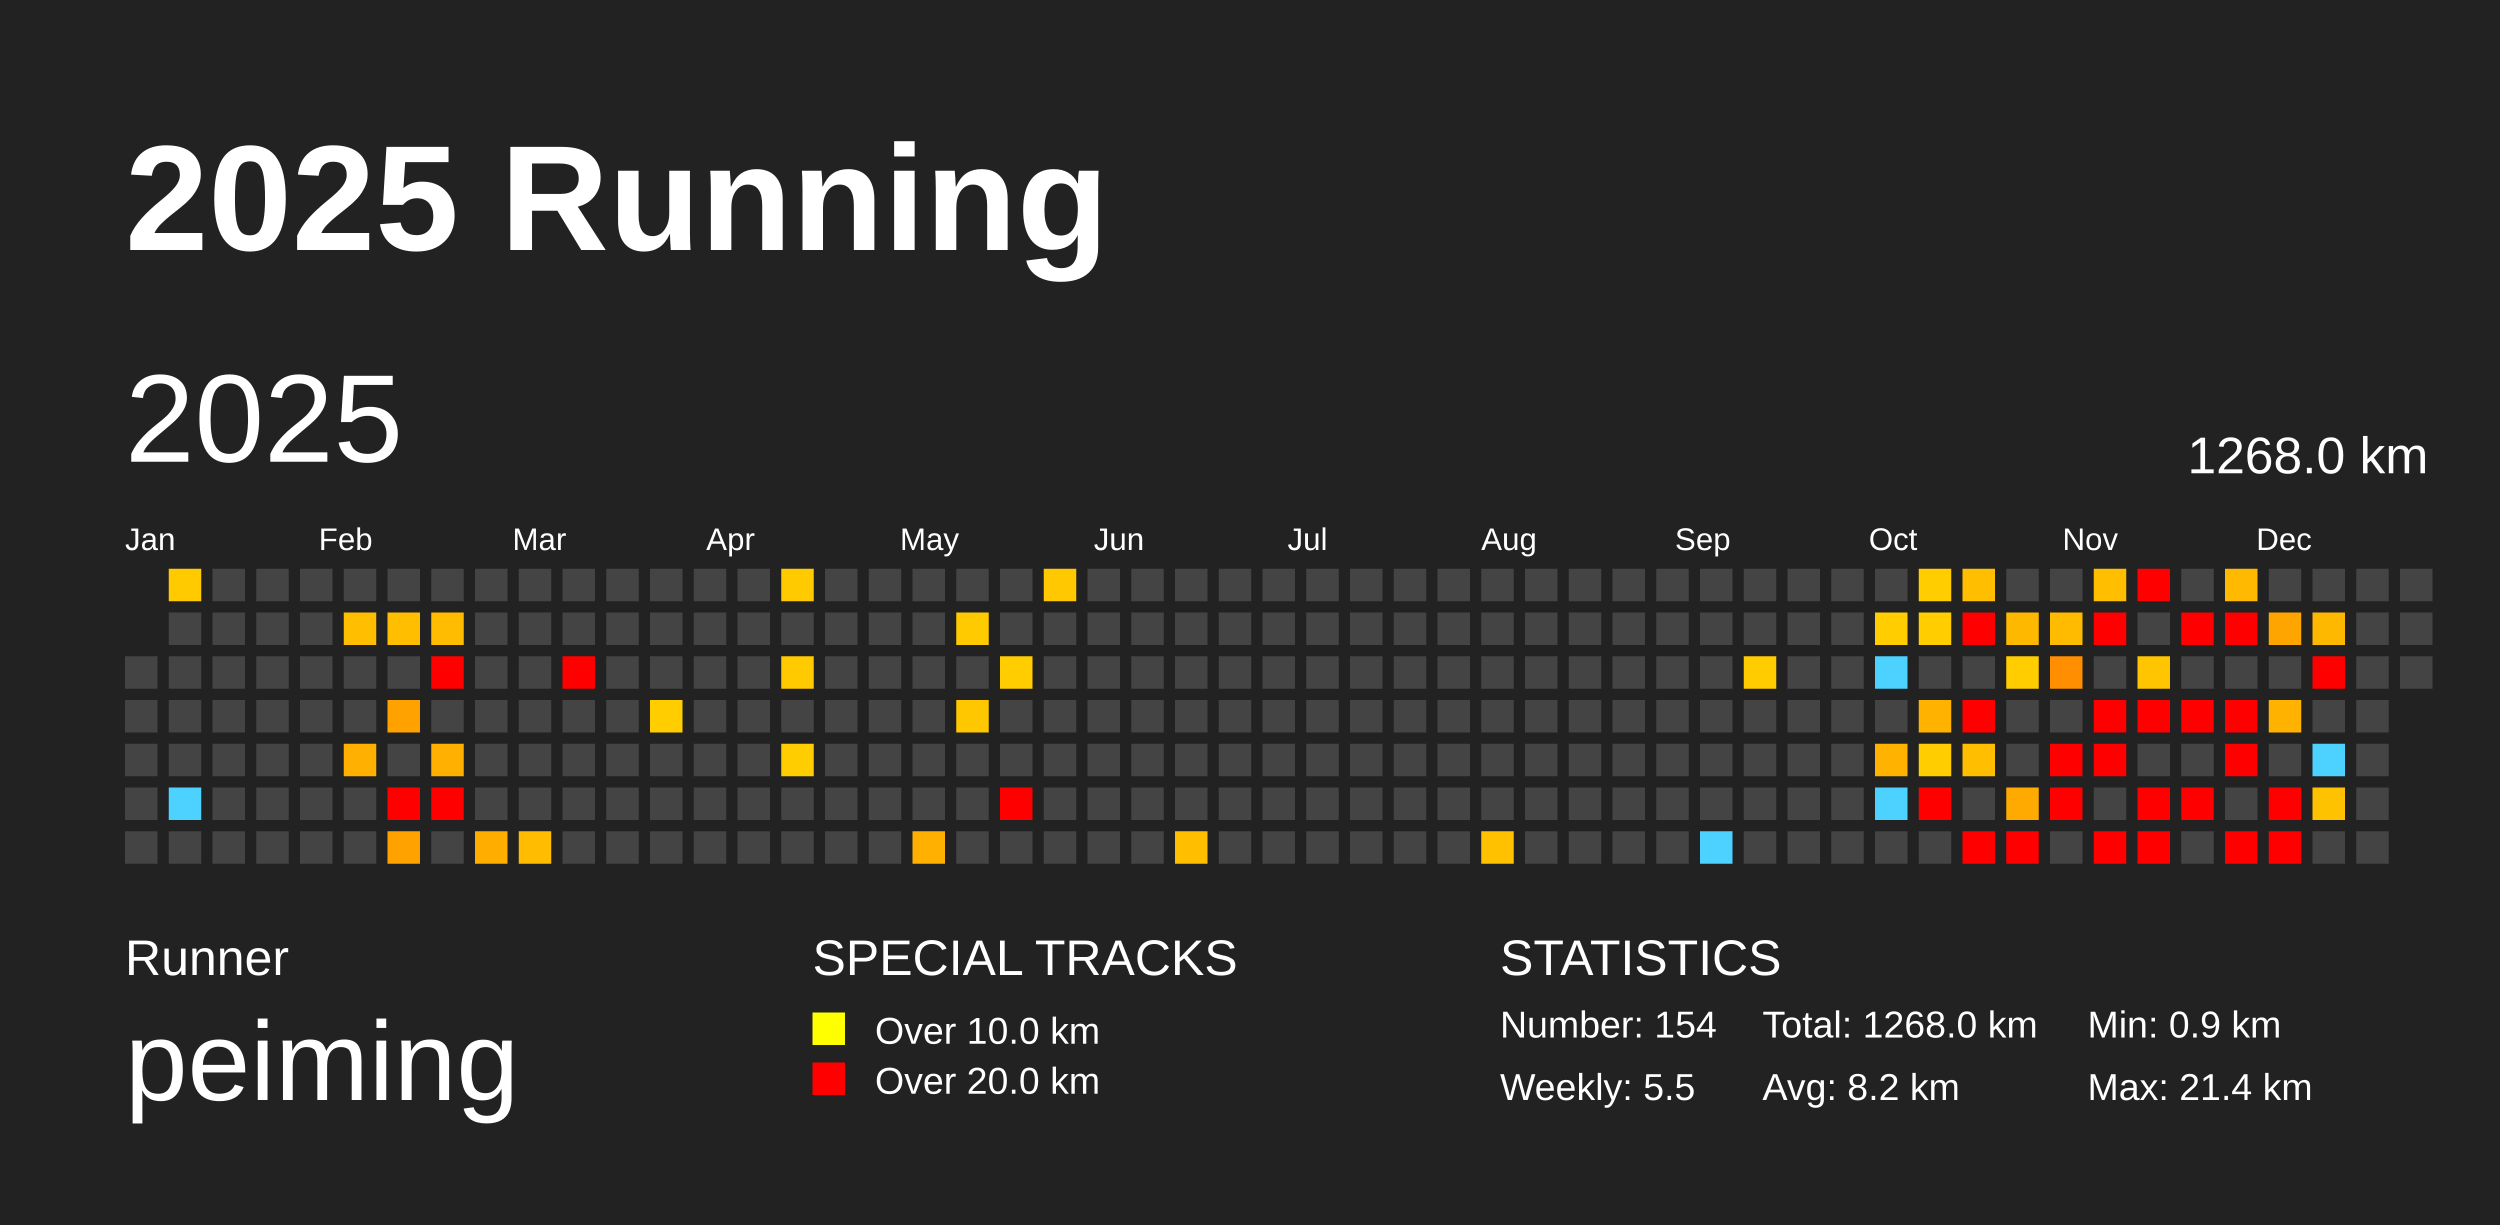
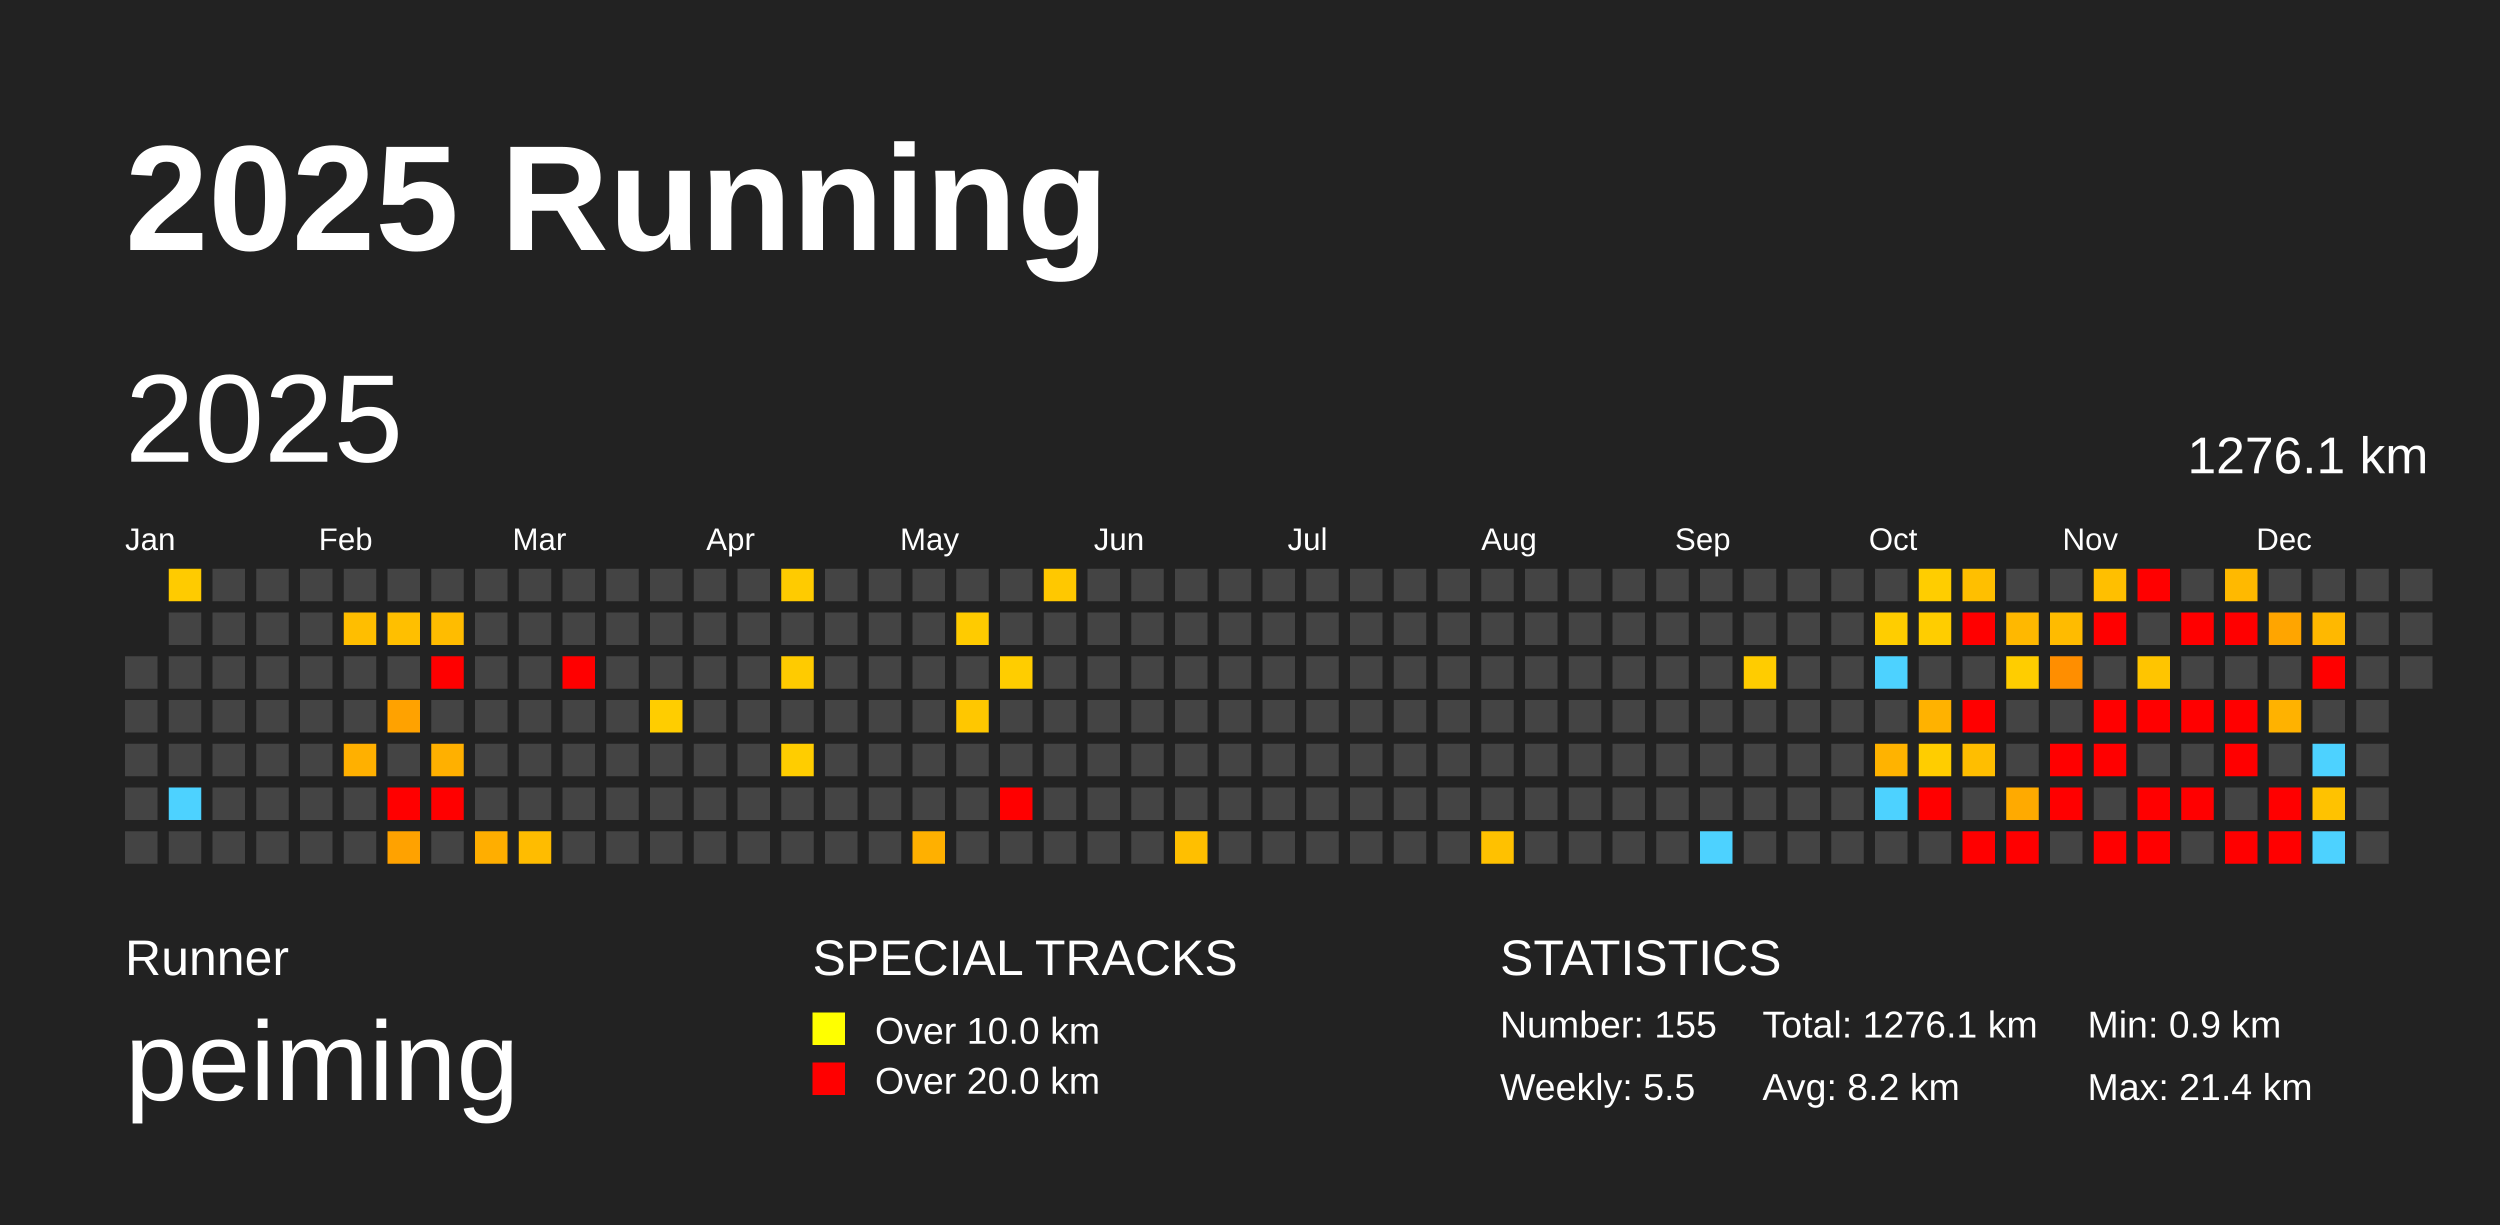
<svg xmlns="http://www.w3.org/2000/svg" baseProfile="full" height="98mm" version="1.1" viewBox="0,0,200,98" width="200mm">
  <defs />
  <rect fill="#222222" height="98" width="200" x="0" y="0" />
  <text fill="#FFFFFF" style="font-size:12px; font-family:Arial; font-weight:bold;" x="10" y="20">2025 Running</text>
  <text fill="#FFFFFF" style="font-size:4px; font-family:Arial" x="10" y="78">Runner</text>
  <text fill="#FFFFFF" style="font-size:9px; font-family:Arial" x="10" y="88">peiming</text>
  <text fill="#FFFFFF" style="font-size:4px; font-family:Arial" x="65" y="78">SPECIAL TRACKS</text>
  <rect fill="yellow" height="2.6" width="2.6" x="65" y="81" />
  <text fill="#FFFFFF" style="font-size:3px; font-family:Arial" x="70" y="83.5">Over 10.0 km</text>
  <rect fill="red" height="2.6" width="2.6" x="65" y="85" />
  <text fill="#FFFFFF" style="font-size:3px; font-family:Arial" x="70" y="87.5">Over 20.0 km</text>
  <text fill="#FFFFFF" style="font-size:4px; font-family:Arial" x="120" y="78">STATISTICS</text>
-   <text fill="#FFFFFF" style="font-size:3px; font-family:Arial" x="120" y="83">Number: 154</text>
+   <text fill="#FFFFFF" style="font-size:3px; font-family:Arial" x="120" y="83">Number: 155</text>
  <text fill="#FFFFFF" style="font-size:3px; font-family:Arial" x="120" y="88">Weekly: 5.5</text>
-   <text fill="#FFFFFF" style="font-size:3px; font-family:Arial" x="141" y="83">Total: 1268.0 km</text>
+   <text fill="#FFFFFF" style="font-size:3px; font-family:Arial" x="141" y="83">Total: 1276.1 km</text>
  <text fill="#FFFFFF" style="font-size:3px; font-family:Arial" x="141" y="88">Avg: 8.2 km</text>
  <text fill="#FFFFFF" style="font-size:3px; font-family:Arial" x="167" y="83">Min: 0.9 km</text>
  <text fill="#FFFFFF" style="font-size:3px; font-family:Arial" x="167" y="88">Max: 21.4 km</text>
  <text dominant-baseline="hanging" fill="#FFFFFF" style="font-size:10.0px; font-family:Arial;" x="10" y="30">2025</text>
-   <text dominant-baseline="hanging" fill="#FFFFFF" style="font-size:4.125px; font-family:Arial;" x="175" y="35">1268.0 km</text>
+   <text dominant-baseline="hanging" fill="#FFFFFF" style="font-size:4.125px; font-family:Arial;" x="175" y="35">1276.1 km</text>
  <text fill="#FFFFFF" style="font-size:2.5px; font-family:Arial" x="10.0" y="44">Jan</text>
  <text fill="#FFFFFF" style="font-size:2.5px; font-family:Arial" x="25.5" y="44">Feb</text>
  <text fill="#FFFFFF" style="font-size:2.5px; font-family:Arial" x="41.0" y="44">Mar</text>
  <text fill="#FFFFFF" style="font-size:2.5px; font-family:Arial" x="56.5" y="44">Apr</text>
  <text fill="#FFFFFF" style="font-size:2.5px; font-family:Arial" x="72.0" y="44">May</text>
  <text fill="#FFFFFF" style="font-size:2.5px; font-family:Arial" x="87.5" y="44">Jun</text>
  <text fill="#FFFFFF" style="font-size:2.5px; font-family:Arial" x="103.0" y="44">Jul</text>
  <text fill="#FFFFFF" style="font-size:2.5px; font-family:Arial" x="118.5" y="44">Aug</text>
  <text fill="#FFFFFF" style="font-size:2.5px; font-family:Arial" x="134.0" y="44">Sep</text>
  <text fill="#FFFFFF" style="font-size:2.5px; font-family:Arial" x="149.5" y="44">Oct</text>
  <text fill="#FFFFFF" style="font-size:2.5px; font-family:Arial" x="165.0" y="44">Nov</text>
  <text fill="#FFFFFF" style="font-size:2.5px; font-family:Arial" x="180.5" y="44">Dec</text>
  <rect fill="#444444" height="2.6" width="2.6" x="10.0" y="52.5" />
  <rect fill="#444444" height="2.6" width="2.6" x="10.0" y="56.0" />
  <rect fill="#444444" height="2.6" width="2.6" x="10.0" y="59.5" />
  <rect fill="#444444" height="2.6" width="2.6" x="10.0" y="63.0" />
  <rect fill="#444444" height="2.6" width="2.6" x="10.0" y="66.5" />
  <rect fill="#ffcb00" height="2.6" width="2.6" x="13.5" y="45.5" />
  <rect fill="#444444" height="2.6" width="2.6" x="13.5" y="49.0" />
  <rect fill="#444444" height="2.6" width="2.6" x="13.5" y="52.5" />
  <rect fill="#444444" height="2.6" width="2.6" x="13.5" y="56.0" />
  <rect fill="#444444" height="2.6" width="2.6" x="13.5" y="59.5" />
  <rect fill="#4dd2ff" height="2.6" width="2.6" x="13.5" y="63.0" />
  <rect fill="#444444" height="2.6" width="2.6" x="13.5" y="66.5" />
  <rect fill="#444444" height="2.6" width="2.6" x="17.0" y="45.5" />
  <rect fill="#444444" height="2.6" width="2.6" x="17.0" y="49.0" />
  <rect fill="#444444" height="2.6" width="2.6" x="17.0" y="52.5" />
  <rect fill="#444444" height="2.6" width="2.6" x="17.0" y="56.0" />
  <rect fill="#444444" height="2.6" width="2.6" x="17.0" y="59.5" />
  <rect fill="#444444" height="2.6" width="2.6" x="17.0" y="63.0" />
  <rect fill="#444444" height="2.6" width="2.6" x="17.0" y="66.5" />
  <rect fill="#444444" height="2.6" width="2.6" x="20.5" y="45.5" />
  <rect fill="#444444" height="2.6" width="2.6" x="20.5" y="49.0" />
  <rect fill="#444444" height="2.6" width="2.6" x="20.5" y="52.5" />
  <rect fill="#444444" height="2.6" width="2.6" x="20.5" y="56.0" />
  <rect fill="#444444" height="2.6" width="2.6" x="20.5" y="59.5" />
  <rect fill="#444444" height="2.6" width="2.6" x="20.5" y="63.0" />
  <rect fill="#444444" height="2.6" width="2.6" x="20.5" y="66.5" />
  <rect fill="#444444" height="2.6" width="2.6" x="24.0" y="45.5" />
  <rect fill="#444444" height="2.6" width="2.6" x="24.0" y="49.0" />
  <rect fill="#444444" height="2.6" width="2.6" x="24.0" y="52.5" />
  <rect fill="#444444" height="2.6" width="2.6" x="24.0" y="56.0" />
  <rect fill="#444444" height="2.6" width="2.6" x="24.0" y="59.5" />
  <rect fill="#444444" height="2.6" width="2.6" x="24.0" y="63.0" />
  <rect fill="#444444" height="2.6" width="2.6" x="24.0" y="66.5" />
  <rect fill="#444444" height="2.6" width="2.6" x="27.5" y="45.5" />
  <rect fill="#ffbe00" height="2.6" width="2.6" x="27.5" y="49.0" />
  <rect fill="#444444" height="2.6" width="2.6" x="27.5" y="52.5" />
  <rect fill="#444444" height="2.6" width="2.6" x="27.5" y="56.0" />
  <rect fill="#ffb000" height="2.6" width="2.6" x="27.5" y="59.5" />
  <rect fill="#444444" height="2.6" width="2.6" x="27.5" y="63.0" />
  <rect fill="#444444" height="2.6" width="2.6" x="27.5" y="66.5" />
  <rect fill="#444444" height="2.6" width="2.6" x="31.0" y="45.5" />
  <rect fill="#ffbf00" height="2.6" width="2.6" x="31.0" y="49.0" />
  <rect fill="#444444" height="2.6" width="2.6" x="31.0" y="52.5" />
  <rect fill="#ffa200" height="2.6" width="2.6" x="31.0" y="56.0" />
  <rect fill="#444444" height="2.6" width="2.6" x="31.0" y="59.5" />
  <rect fill="red" height="2.6" width="2.6" x="31.0" y="63.0" />
  <rect fill="#ffa200" height="2.6" width="2.6" x="31.0" y="66.5" />
  <rect fill="#444444" height="2.6" width="2.6" x="34.5" y="45.5" />
  <rect fill="#ffbc00" height="2.6" width="2.6" x="34.5" y="49.0" />
  <rect fill="red" height="2.6" width="2.6" x="34.5" y="52.5" />
  <rect fill="#444444" height="2.6" width="2.6" x="34.5" y="56.0" />
  <rect fill="#ffb000" height="2.6" width="2.6" x="34.5" y="59.5" />
  <rect fill="red" height="2.6" width="2.6" x="34.5" y="63.0" />
  <rect fill="#444444" height="2.6" width="2.6" x="34.5" y="66.5" />
  <rect fill="#444444" height="2.6" width="2.6" x="38.0" y="45.5" />
  <rect fill="#444444" height="2.6" width="2.6" x="38.0" y="49.0" />
  <rect fill="#444444" height="2.6" width="2.6" x="38.0" y="52.5" />
  <rect fill="#444444" height="2.6" width="2.6" x="38.0" y="56.0" />
  <rect fill="#444444" height="2.6" width="2.6" x="38.0" y="59.5" />
  <rect fill="#444444" height="2.6" width="2.6" x="38.0" y="63.0" />
  <rect fill="#ffae00" height="2.6" width="2.6" x="38.0" y="66.5" />
  <rect fill="#444444" height="2.6" width="2.6" x="41.5" y="45.5" />
  <rect fill="#444444" height="2.6" width="2.6" x="41.5" y="49.0" />
  <rect fill="#444444" height="2.6" width="2.6" x="41.5" y="52.5" />
  <rect fill="#444444" height="2.6" width="2.6" x="41.5" y="56.0" />
  <rect fill="#444444" height="2.6" width="2.6" x="41.5" y="59.5" />
  <rect fill="#444444" height="2.6" width="2.6" x="41.5" y="63.0" />
  <rect fill="#ffbc00" height="2.6" width="2.6" x="41.5" y="66.5" />
  <rect fill="#444444" height="2.6" width="2.6" x="45.0" y="45.5" />
  <rect fill="#444444" height="2.6" width="2.6" x="45.0" y="49.0" />
  <rect fill="red" height="2.6" width="2.6" x="45.0" y="52.5" />
  <rect fill="#444444" height="2.6" width="2.6" x="45.0" y="56.0" />
  <rect fill="#444444" height="2.6" width="2.6" x="45.0" y="59.5" />
  <rect fill="#444444" height="2.6" width="2.6" x="45.0" y="63.0" />
  <rect fill="#444444" height="2.6" width="2.6" x="45.0" y="66.5" />
  <rect fill="#444444" height="2.6" width="2.6" x="48.5" y="45.5" />
  <rect fill="#444444" height="2.6" width="2.6" x="48.5" y="49.0" />
  <rect fill="#444444" height="2.6" width="2.6" x="48.5" y="52.5" />
  <rect fill="#444444" height="2.6" width="2.6" x="48.5" y="56.0" />
  <rect fill="#444444" height="2.6" width="2.6" x="48.5" y="59.5" />
  <rect fill="#444444" height="2.6" width="2.6" x="48.5" y="63.0" />
  <rect fill="#444444" height="2.6" width="2.6" x="48.5" y="66.5" />
  <rect fill="#444444" height="2.6" width="2.6" x="52.0" y="45.5" />
  <rect fill="#444444" height="2.6" width="2.6" x="52.0" y="49.0" />
  <rect fill="#444444" height="2.6" width="2.6" x="52.0" y="52.5" />
  <rect fill="#ffcd00" height="2.6" width="2.6" x="52.0" y="56.0" />
  <rect fill="#444444" height="2.6" width="2.6" x="52.0" y="59.5" />
  <rect fill="#444444" height="2.6" width="2.6" x="52.0" y="63.0" />
  <rect fill="#444444" height="2.6" width="2.6" x="52.0" y="66.5" />
  <rect fill="#444444" height="2.6" width="2.6" x="55.5" y="45.5" />
  <rect fill="#444444" height="2.6" width="2.6" x="55.5" y="49.0" />
  <rect fill="#444444" height="2.6" width="2.6" x="55.5" y="52.5" />
  <rect fill="#444444" height="2.6" width="2.6" x="55.5" y="56.0" />
  <rect fill="#444444" height="2.6" width="2.6" x="55.5" y="59.5" />
  <rect fill="#444444" height="2.6" width="2.6" x="55.5" y="63.0" />
  <rect fill="#444444" height="2.6" width="2.6" x="55.5" y="66.5" />
  <rect fill="#444444" height="2.6" width="2.6" x="59.0" y="45.5" />
  <rect fill="#444444" height="2.6" width="2.6" x="59.0" y="49.0" />
  <rect fill="#444444" height="2.6" width="2.6" x="59.0" y="52.5" />
  <rect fill="#444444" height="2.6" width="2.6" x="59.0" y="56.0" />
  <rect fill="#444444" height="2.6" width="2.6" x="59.0" y="59.5" />
  <rect fill="#444444" height="2.6" width="2.6" x="59.0" y="63.0" />
  <rect fill="#444444" height="2.6" width="2.6" x="59.0" y="66.5" />
  <rect fill="#ffcb00" height="2.6" width="2.6" x="62.5" y="45.5" />
  <rect fill="#444444" height="2.6" width="2.6" x="62.5" y="49.0" />
  <rect fill="#ffcb00" height="2.6" width="2.6" x="62.5" y="52.5" />
  <rect fill="#444444" height="2.6" width="2.6" x="62.5" y="56.0" />
  <rect fill="#ffcd00" height="2.6" width="2.6" x="62.5" y="59.5" />
  <rect fill="#444444" height="2.6" width="2.6" x="62.5" y="63.0" />
  <rect fill="#444444" height="2.6" width="2.6" x="62.5" y="66.5" />
  <rect fill="#444444" height="2.6" width="2.6" x="66.0" y="45.5" />
  <rect fill="#444444" height="2.6" width="2.6" x="66.0" y="49.0" />
  <rect fill="#444444" height="2.6" width="2.6" x="66.0" y="52.5" />
  <rect fill="#444444" height="2.6" width="2.6" x="66.0" y="56.0" />
  <rect fill="#444444" height="2.6" width="2.6" x="66.0" y="59.5" />
  <rect fill="#444444" height="2.6" width="2.6" x="66.0" y="63.0" />
  <rect fill="#444444" height="2.6" width="2.6" x="66.0" y="66.5" />
  <rect fill="#444444" height="2.6" width="2.6" x="69.5" y="45.5" />
  <rect fill="#444444" height="2.6" width="2.6" x="69.5" y="49.0" />
  <rect fill="#444444" height="2.6" width="2.6" x="69.5" y="52.5" />
  <rect fill="#444444" height="2.6" width="2.6" x="69.5" y="56.0" />
  <rect fill="#444444" height="2.6" width="2.6" x="69.5" y="59.5" />
  <rect fill="#444444" height="2.6" width="2.6" x="69.5" y="63.0" />
  <rect fill="#444444" height="2.6" width="2.6" x="69.5" y="66.5" />
  <rect fill="#444444" height="2.6" width="2.6" x="73.0" y="45.5" />
  <rect fill="#444444" height="2.6" width="2.6" x="73.0" y="49.0" />
  <rect fill="#444444" height="2.6" width="2.6" x="73.0" y="52.5" />
  <rect fill="#444444" height="2.6" width="2.6" x="73.0" y="56.0" />
  <rect fill="#444444" height="2.6" width="2.6" x="73.0" y="59.5" />
  <rect fill="#444444" height="2.6" width="2.6" x="73.0" y="63.0" />
  <rect fill="#ffb000" height="2.6" width="2.6" x="73.0" y="66.5" />
  <rect fill="#444444" height="2.6" width="2.6" x="76.5" y="45.5" />
  <rect fill="#ffcb00" height="2.6" width="2.6" x="76.5" y="49.0" />
  <rect fill="#444444" height="2.6" width="2.6" x="76.5" y="52.5" />
  <rect fill="#ffc700" height="2.6" width="2.6" x="76.5" y="56.0" />
  <rect fill="#444444" height="2.6" width="2.6" x="76.5" y="59.5" />
  <rect fill="#444444" height="2.6" width="2.6" x="76.5" y="63.0" />
  <rect fill="#444444" height="2.6" width="2.6" x="76.5" y="66.5" />
  <rect fill="#444444" height="2.6" width="2.6" x="80.0" y="45.5" />
  <rect fill="#444444" height="2.6" width="2.6" x="80.0" y="49.0" />
  <rect fill="#ffcd00" height="2.6" width="2.6" x="80.0" y="52.5" />
  <rect fill="#444444" height="2.6" width="2.6" x="80.0" y="56.0" />
  <rect fill="#444444" height="2.6" width="2.6" x="80.0" y="59.5" />
  <rect fill="red" height="2.6" width="2.6" x="80.0" y="63.0" />
  <rect fill="#444444" height="2.6" width="2.6" x="80.0" y="66.5" />
  <rect fill="#ffc800" height="2.6" width="2.6" x="83.5" y="45.5" />
  <rect fill="#444444" height="2.6" width="2.6" x="83.5" y="49.0" />
  <rect fill="#444444" height="2.6" width="2.6" x="83.5" y="52.5" />
  <rect fill="#444444" height="2.6" width="2.6" x="83.5" y="56.0" />
  <rect fill="#444444" height="2.6" width="2.6" x="83.5" y="59.5" />
  <rect fill="#444444" height="2.6" width="2.6" x="83.5" y="63.0" />
  <rect fill="#444444" height="2.6" width="2.6" x="83.5" y="66.5" />
  <rect fill="#444444" height="2.6" width="2.6" x="87.0" y="45.5" />
  <rect fill="#444444" height="2.6" width="2.6" x="87.0" y="49.0" />
  <rect fill="#444444" height="2.6" width="2.6" x="87.0" y="52.5" />
  <rect fill="#444444" height="2.6" width="2.6" x="87.0" y="56.0" />
  <rect fill="#444444" height="2.6" width="2.6" x="87.0" y="59.5" />
  <rect fill="#444444" height="2.6" width="2.6" x="87.0" y="63.0" />
  <rect fill="#444444" height="2.6" width="2.6" x="87.0" y="66.5" />
  <rect fill="#444444" height="2.6" width="2.6" x="90.5" y="45.5" />
  <rect fill="#444444" height="2.6" width="2.6" x="90.5" y="49.0" />
  <rect fill="#444444" height="2.6" width="2.6" x="90.5" y="52.5" />
  <rect fill="#444444" height="2.6" width="2.6" x="90.5" y="56.0" />
  <rect fill="#444444" height="2.6" width="2.6" x="90.5" y="59.5" />
  <rect fill="#444444" height="2.6" width="2.6" x="90.5" y="63.0" />
  <rect fill="#444444" height="2.6" width="2.6" x="90.5" y="66.5" />
  <rect fill="#444444" height="2.6" width="2.6" x="94.0" y="45.5" />
  <rect fill="#444444" height="2.6" width="2.6" x="94.0" y="49.0" />
  <rect fill="#444444" height="2.6" width="2.6" x="94.0" y="52.5" />
  <rect fill="#444444" height="2.6" width="2.6" x="94.0" y="56.0" />
  <rect fill="#444444" height="2.6" width="2.6" x="94.0" y="59.5" />
  <rect fill="#444444" height="2.6" width="2.6" x="94.0" y="63.0" />
  <rect fill="#ffbf00" height="2.6" width="2.6" x="94.0" y="66.5" />
  <rect fill="#444444" height="2.6" width="2.6" x="97.5" y="45.5" />
  <rect fill="#444444" height="2.6" width="2.6" x="97.5" y="49.0" />
  <rect fill="#444444" height="2.6" width="2.6" x="97.5" y="52.5" />
  <rect fill="#444444" height="2.6" width="2.6" x="97.5" y="56.0" />
  <rect fill="#444444" height="2.6" width="2.6" x="97.5" y="59.5" />
  <rect fill="#444444" height="2.6" width="2.6" x="97.5" y="63.0" />
  <rect fill="#444444" height="2.6" width="2.6" x="97.5" y="66.5" />
  <rect fill="#444444" height="2.6" width="2.6" x="101.0" y="45.5" />
  <rect fill="#444444" height="2.6" width="2.6" x="101.0" y="49.0" />
  <rect fill="#444444" height="2.6" width="2.6" x="101.0" y="52.5" />
  <rect fill="#444444" height="2.6" width="2.6" x="101.0" y="56.0" />
  <rect fill="#444444" height="2.6" width="2.6" x="101.0" y="59.5" />
  <rect fill="#444444" height="2.6" width="2.6" x="101.0" y="63.0" />
  <rect fill="#444444" height="2.6" width="2.6" x="101.0" y="66.5" />
  <rect fill="#444444" height="2.6" width="2.6" x="104.5" y="45.5" />
  <rect fill="#444444" height="2.6" width="2.6" x="104.5" y="49.0" />
  <rect fill="#444444" height="2.6" width="2.6" x="104.5" y="52.5" />
  <rect fill="#444444" height="2.6" width="2.6" x="104.5" y="56.0" />
  <rect fill="#444444" height="2.6" width="2.6" x="104.5" y="59.5" />
  <rect fill="#444444" height="2.6" width="2.6" x="104.5" y="63.0" />
  <rect fill="#444444" height="2.6" width="2.6" x="104.5" y="66.5" />
  <rect fill="#444444" height="2.6" width="2.6" x="108.0" y="45.5" />
  <rect fill="#444444" height="2.6" width="2.6" x="108.0" y="49.0" />
  <rect fill="#444444" height="2.6" width="2.6" x="108.0" y="52.5" />
  <rect fill="#444444" height="2.6" width="2.6" x="108.0" y="56.0" />
  <rect fill="#444444" height="2.6" width="2.6" x="108.0" y="59.5" />
  <rect fill="#444444" height="2.6" width="2.6" x="108.0" y="63.0" />
  <rect fill="#444444" height="2.6" width="2.6" x="108.0" y="66.5" />
  <rect fill="#444444" height="2.6" width="2.6" x="111.5" y="45.5" />
  <rect fill="#444444" height="2.6" width="2.6" x="111.5" y="49.0" />
  <rect fill="#444444" height="2.6" width="2.6" x="111.5" y="52.5" />
  <rect fill="#444444" height="2.6" width="2.6" x="111.5" y="56.0" />
  <rect fill="#444444" height="2.6" width="2.6" x="111.5" y="59.5" />
  <rect fill="#444444" height="2.6" width="2.6" x="111.5" y="63.0" />
  <rect fill="#444444" height="2.6" width="2.6" x="111.5" y="66.5" />
  <rect fill="#444444" height="2.6" width="2.6" x="115.0" y="45.5" />
  <rect fill="#444444" height="2.6" width="2.6" x="115.0" y="49.0" />
  <rect fill="#444444" height="2.6" width="2.6" x="115.0" y="52.5" />
  <rect fill="#444444" height="2.6" width="2.6" x="115.0" y="56.0" />
  <rect fill="#444444" height="2.6" width="2.6" x="115.0" y="59.5" />
  <rect fill="#444444" height="2.6" width="2.6" x="115.0" y="63.0" />
  <rect fill="#444444" height="2.6" width="2.6" x="115.0" y="66.5" />
  <rect fill="#444444" height="2.6" width="2.6" x="118.5" y="45.5" />
  <rect fill="#444444" height="2.6" width="2.6" x="118.5" y="49.0" />
  <rect fill="#444444" height="2.6" width="2.6" x="118.5" y="52.5" />
  <rect fill="#444444" height="2.6" width="2.6" x="118.5" y="56.0" />
  <rect fill="#444444" height="2.6" width="2.6" x="118.5" y="59.5" />
  <rect fill="#444444" height="2.6" width="2.6" x="118.5" y="63.0" />
  <rect fill="#ffc100" height="2.6" width="2.6" x="118.5" y="66.5" />
  <rect fill="#444444" height="2.6" width="2.6" x="122.0" y="45.5" />
  <rect fill="#444444" height="2.6" width="2.6" x="122.0" y="49.0" />
  <rect fill="#444444" height="2.6" width="2.6" x="122.0" y="52.5" />
  <rect fill="#444444" height="2.6" width="2.6" x="122.0" y="56.0" />
  <rect fill="#444444" height="2.6" width="2.6" x="122.0" y="59.5" />
  <rect fill="#444444" height="2.6" width="2.6" x="122.0" y="63.0" />
  <rect fill="#444444" height="2.6" width="2.6" x="122.0" y="66.5" />
  <rect fill="#444444" height="2.6" width="2.6" x="125.5" y="45.5" />
  <rect fill="#444444" height="2.6" width="2.6" x="125.5" y="49.0" />
  <rect fill="#444444" height="2.6" width="2.6" x="125.5" y="52.5" />
  <rect fill="#444444" height="2.6" width="2.6" x="125.5" y="56.0" />
  <rect fill="#444444" height="2.6" width="2.6" x="125.5" y="59.5" />
  <rect fill="#444444" height="2.6" width="2.6" x="125.5" y="63.0" />
  <rect fill="#444444" height="2.6" width="2.6" x="125.5" y="66.5" />
  <rect fill="#444444" height="2.6" width="2.6" x="129.0" y="45.5" />
  <rect fill="#444444" height="2.6" width="2.6" x="129.0" y="49.0" />
  <rect fill="#444444" height="2.6" width="2.6" x="129.0" y="52.5" />
  <rect fill="#444444" height="2.6" width="2.6" x="129.0" y="56.0" />
  <rect fill="#444444" height="2.6" width="2.6" x="129.0" y="59.5" />
  <rect fill="#444444" height="2.6" width="2.6" x="129.0" y="63.0" />
  <rect fill="#444444" height="2.6" width="2.6" x="129.0" y="66.5" />
  <rect fill="#444444" height="2.6" width="2.6" x="132.5" y="45.5" />
  <rect fill="#444444" height="2.6" width="2.6" x="132.5" y="49.0" />
  <rect fill="#444444" height="2.6" width="2.6" x="132.5" y="52.5" />
  <rect fill="#444444" height="2.6" width="2.6" x="132.5" y="56.0" />
  <rect fill="#444444" height="2.6" width="2.6" x="132.5" y="59.5" />
  <rect fill="#444444" height="2.6" width="2.6" x="132.5" y="63.0" />
  <rect fill="#444444" height="2.6" width="2.6" x="132.5" y="66.5" />
  <rect fill="#444444" height="2.6" width="2.6" x="136.0" y="45.5" />
  <rect fill="#444444" height="2.6" width="2.6" x="136.0" y="49.0" />
  <rect fill="#444444" height="2.6" width="2.6" x="136.0" y="52.5" />
  <rect fill="#444444" height="2.6" width="2.6" x="136.0" y="56.0" />
  <rect fill="#444444" height="2.6" width="2.6" x="136.0" y="59.5" />
  <rect fill="#444444" height="2.6" width="2.6" x="136.0" y="63.0" />
  <rect fill="#4dd2ff" height="2.6" width="2.6" x="136.0" y="66.5" />
  <rect fill="#444444" height="2.6" width="2.6" x="139.5" y="45.5" />
  <rect fill="#444444" height="2.6" width="2.6" x="139.5" y="49.0" />
  <rect fill="#ffcc00" height="2.6" width="2.6" x="139.5" y="52.5" />
  <rect fill="#444444" height="2.6" width="2.6" x="139.5" y="56.0" />
  <rect fill="#444444" height="2.6" width="2.6" x="139.5" y="59.5" />
  <rect fill="#444444" height="2.6" width="2.6" x="139.5" y="63.0" />
  <rect fill="#444444" height="2.6" width="2.6" x="139.5" y="66.5" />
  <rect fill="#444444" height="2.6" width="2.6" x="143.0" y="45.5" />
  <rect fill="#444444" height="2.6" width="2.6" x="143.0" y="49.0" />
  <rect fill="#444444" height="2.6" width="2.6" x="143.0" y="52.5" />
  <rect fill="#444444" height="2.6" width="2.6" x="143.0" y="56.0" />
  <rect fill="#444444" height="2.6" width="2.6" x="143.0" y="59.5" />
  <rect fill="#444444" height="2.6" width="2.6" x="143.0" y="63.0" />
  <rect fill="#444444" height="2.6" width="2.6" x="143.0" y="66.5" />
  <rect fill="#444444" height="2.6" width="2.6" x="146.5" y="45.5" />
  <rect fill="#444444" height="2.6" width="2.6" x="146.5" y="49.0" />
  <rect fill="#444444" height="2.6" width="2.6" x="146.5" y="52.5" />
  <rect fill="#444444" height="2.6" width="2.6" x="146.5" y="56.0" />
  <rect fill="#444444" height="2.6" width="2.6" x="146.5" y="59.5" />
  <rect fill="#444444" height="2.6" width="2.6" x="146.5" y="63.0" />
  <rect fill="#444444" height="2.6" width="2.6" x="146.5" y="66.5" />
  <rect fill="#444444" height="2.6" width="2.6" x="150.0" y="45.5" />
  <rect fill="#ffcd00" height="2.6" width="2.6" x="150.0" y="49.0" />
  <rect fill="#4dd2ff" height="2.6" width="2.6" x="150.0" y="52.5" />
  <rect fill="#444444" height="2.6" width="2.6" x="150.0" y="56.0" />
  <rect fill="#ffb300" height="2.6" width="2.6" x="150.0" y="59.5" />
  <rect fill="#4dd2ff" height="2.6" width="2.6" x="150.0" y="63.0" />
  <rect fill="#444444" height="2.6" width="2.6" x="150.0" y="66.5" />
  <rect fill="#ffcd00" height="2.6" width="2.6" x="153.5" y="45.5" />
  <rect fill="#ffcd00" height="2.6" width="2.6" x="153.5" y="49.0" />
  <rect fill="#444444" height="2.6" width="2.6" x="153.5" y="52.5" />
  <rect fill="#ffb200" height="2.6" width="2.6" x="153.5" y="56.0" />
  <rect fill="#ffcd00" height="2.6" width="2.6" x="153.5" y="59.5" />
  <rect fill="red" height="2.6" width="2.6" x="153.5" y="63.0" />
  <rect fill="#444444" height="2.6" width="2.6" x="153.5" y="66.5" />
  <rect fill="#ffbf00" height="2.6" width="2.6" x="157.0" y="45.5" />
  <rect fill="red" height="2.6" width="2.6" x="157.0" y="49.0" />
  <rect fill="#444444" height="2.6" width="2.6" x="157.0" y="52.5" />
  <rect fill="red" height="2.6" width="2.6" x="157.0" y="56.0" />
  <rect fill="#ffbe00" height="2.6" width="2.6" x="157.0" y="59.5" />
  <rect fill="#444444" height="2.6" width="2.6" x="157.0" y="63.0" />
  <rect fill="red" height="2.6" width="2.6" x="157.0" y="66.5" />
  <rect fill="#444444" height="2.6" width="2.6" x="160.5" y="45.5" />
  <rect fill="#ffb800" height="2.6" width="2.6" x="160.5" y="49.0" />
  <rect fill="#ffcd00" height="2.6" width="2.6" x="160.5" y="52.5" />
  <rect fill="#444444" height="2.6" width="2.6" x="160.5" y="56.0" />
  <rect fill="#444444" height="2.6" width="2.6" x="160.5" y="59.5" />
  <rect fill="#ffaa00" height="2.6" width="2.6" x="160.5" y="63.0" />
  <rect fill="red" height="2.6" width="2.6" x="160.5" y="66.5" />
  <rect fill="#444444" height="2.6" width="2.6" x="164.0" y="45.5" />
  <rect fill="#ffbb00" height="2.6" width="2.6" x="164.0" y="49.0" />
  <rect fill="#ff8e00" height="2.6" width="2.6" x="164.0" y="52.5" />
  <rect fill="#444444" height="2.6" width="2.6" x="164.0" y="56.0" />
  <rect fill="red" height="2.6" width="2.6" x="164.0" y="59.5" />
  <rect fill="red" height="2.6" width="2.6" x="164.0" y="63.0" />
  <rect fill="#444444" height="2.6" width="2.6" x="164.0" y="66.5" />
  <rect fill="#ffbf00" height="2.6" width="2.6" x="167.5" y="45.5" />
  <rect fill="red" height="2.6" width="2.6" x="167.5" y="49.0" />
  <rect fill="#444444" height="2.6" width="2.6" x="167.5" y="52.5" />
  <rect fill="red" height="2.6" width="2.6" x="167.5" y="56.0" />
  <rect fill="red" height="2.6" width="2.6" x="167.5" y="59.5" />
  <rect fill="#444444" height="2.6" width="2.6" x="167.5" y="63.0" />
  <rect fill="red" height="2.6" width="2.6" x="167.5" y="66.5" />
  <rect fill="red" height="2.6" width="2.6" x="171.0" y="45.5" />
  <rect fill="#444444" height="2.6" width="2.6" x="171.0" y="49.0" />
  <rect fill="#ffc500" height="2.6" width="2.6" x="171.0" y="52.5" />
  <rect fill="red" height="2.6" width="2.6" x="171.0" y="56.0" />
  <rect fill="#444444" height="2.6" width="2.6" x="171.0" y="59.5" />
  <rect fill="red" height="2.6" width="2.6" x="171.0" y="63.0" />
  <rect fill="red" height="2.6" width="2.6" x="171.0" y="66.5" />
  <rect fill="#444444" height="2.6" width="2.6" x="174.5" y="45.5" />
  <rect fill="red" height="2.6" width="2.6" x="174.5" y="49.0" />
  <rect fill="#444444" height="2.6" width="2.6" x="174.5" y="52.5" />
  <rect fill="red" height="2.6" width="2.6" x="174.5" y="56.0" />
  <rect fill="#444444" height="2.6" width="2.6" x="174.5" y="59.5" />
  <rect fill="red" height="2.6" width="2.6" x="174.5" y="63.0" />
  <rect fill="#444444" height="2.6" width="2.6" x="174.5" y="66.5" />
  <rect fill="#ffb900" height="2.6" width="2.6" x="178.0" y="45.5" />
  <rect fill="red" height="2.6" width="2.6" x="178.0" y="49.0" />
  <rect fill="#444444" height="2.6" width="2.6" x="178.0" y="52.5" />
  <rect fill="red" height="2.6" width="2.6" x="178.0" y="56.0" />
  <rect fill="red" height="2.6" width="2.6" x="178.0" y="59.5" />
  <rect fill="#444444" height="2.6" width="2.6" x="178.0" y="63.0" />
  <rect fill="red" height="2.6" width="2.6" x="178.0" y="66.5" />
  <rect fill="#444444" height="2.6" width="2.6" x="181.5" y="45.5" />
  <rect fill="#ffa500" height="2.6" width="2.6" x="181.5" y="49.0" />
  <rect fill="#444444" height="2.6" width="2.6" x="181.5" y="52.5" />
  <rect fill="#ffb200" height="2.6" width="2.6" x="181.5" y="56.0" />
  <rect fill="#444444" height="2.6" width="2.6" x="181.5" y="59.5" />
  <rect fill="red" height="2.6" width="2.6" x="181.5" y="63.0" />
  <rect fill="red" height="2.6" width="2.6" x="181.5" y="66.5" />
  <rect fill="#444444" height="2.6" width="2.6" x="185.0" y="45.5" />
  <rect fill="#ffb800" height="2.6" width="2.6" x="185.0" y="49.0" />
  <rect fill="red" height="2.6" width="2.6" x="185.0" y="52.5" />
  <rect fill="#444444" height="2.6" width="2.6" x="185.0" y="56.0" />
  <rect fill="#4dd2ff" height="2.6" width="2.6" x="185.0" y="59.5" />
  <rect fill="#ffc200" height="2.6" width="2.6" x="185.0" y="63.0" />
-   <rect fill="#444444" height="2.6" width="2.6" x="185.0" y="66.5" />
+   <rect fill="#4dd2ff" height="2.6" width="2.6" x="185.0" y="66.5" />
  <rect fill="#444444" height="2.6" width="2.6" x="188.5" y="45.5" />
  <rect fill="#444444" height="2.6" width="2.6" x="188.5" y="49.0" />
  <rect fill="#444444" height="2.6" width="2.6" x="188.5" y="52.5" />
  <rect fill="#444444" height="2.6" width="2.6" x="188.5" y="56.0" />
  <rect fill="#444444" height="2.6" width="2.6" x="188.5" y="59.5" />
  <rect fill="#444444" height="2.6" width="2.6" x="188.5" y="63.0" />
  <rect fill="#444444" height="2.6" width="2.6" x="188.5" y="66.5" />
  <rect fill="#444444" height="2.6" width="2.6" x="192.0" y="45.5" />
  <rect fill="#444444" height="2.6" width="2.6" x="192.0" y="49.0" />
  <rect fill="#444444" height="2.6" width="2.6" x="192.0" y="52.5" />
</svg>
